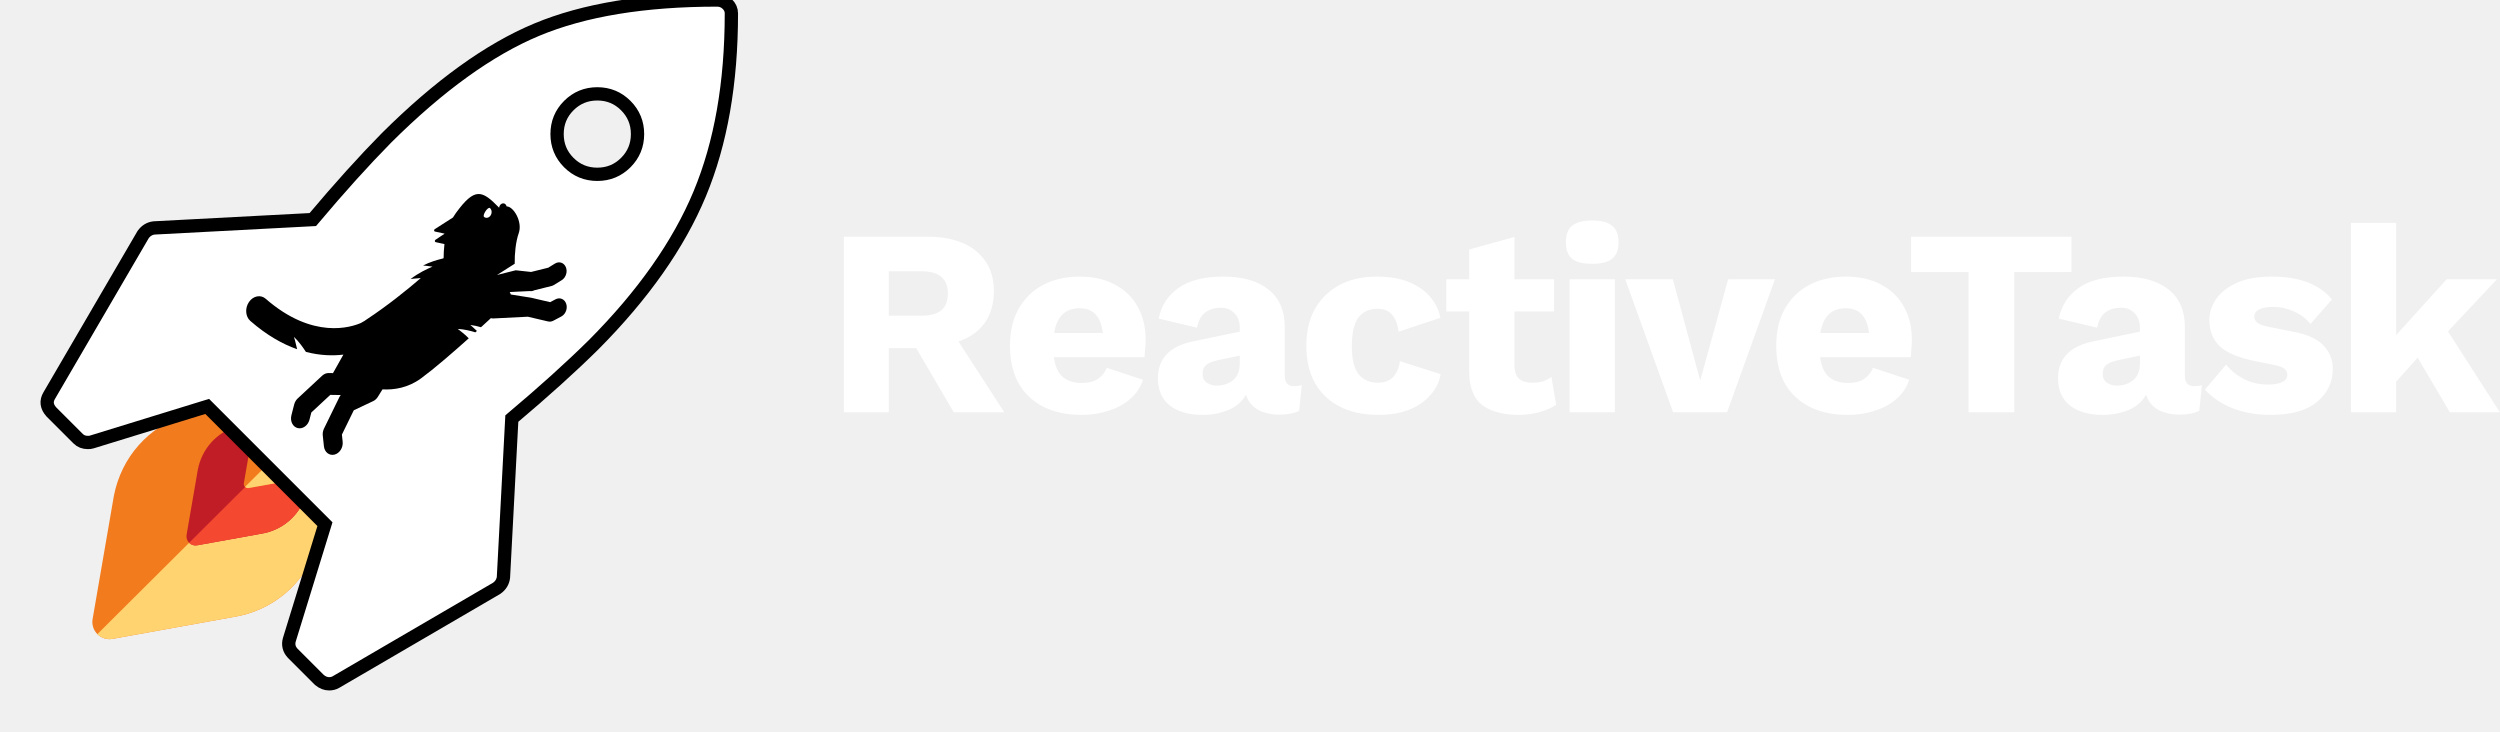
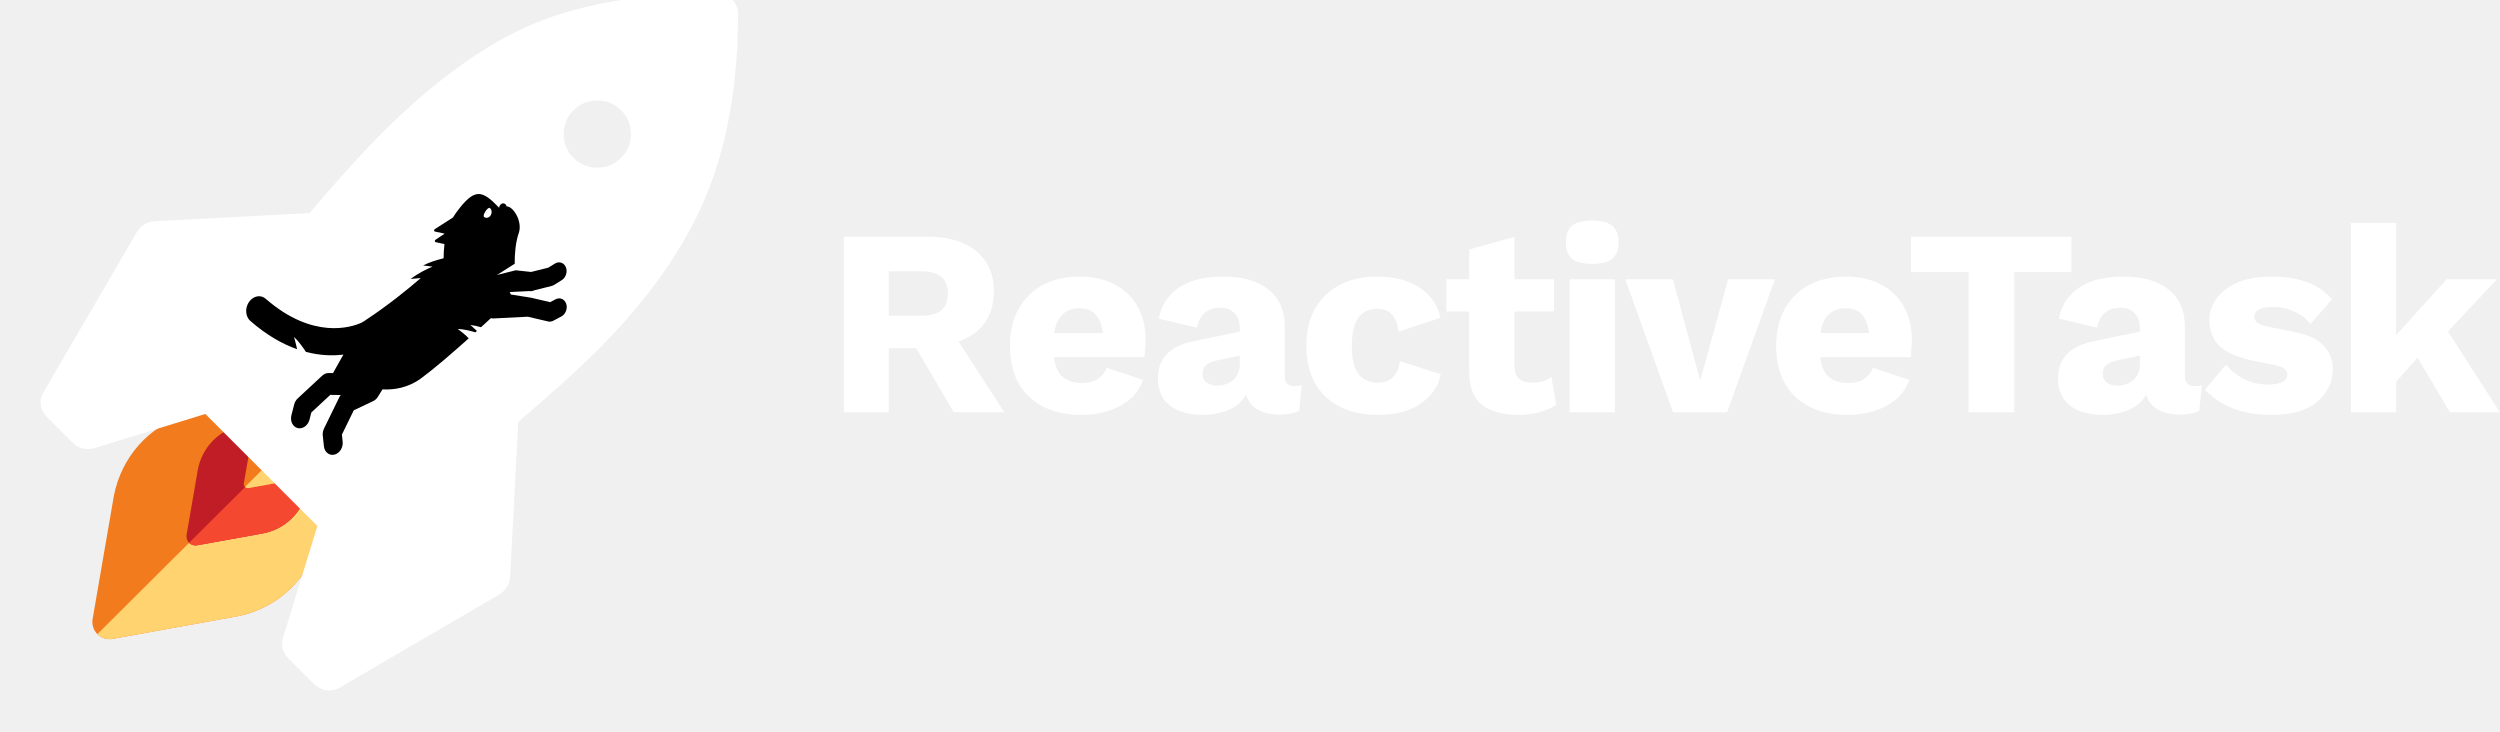
<svg xmlns="http://www.w3.org/2000/svg" width="188" height="55" viewBox="0 0 188 55" fill="none">
  <g clip-path="url(#clip0_4855_1963)">
    <path d="M8.567 37.272C8.565 37.282 8.563 37.291 8.561 37.301L6.964 46.554C6.893 46.968 7.027 47.39 7.323 47.686C7.325 47.687 7.326 47.689 7.327 47.69C7.626 47.986 8.051 48.118 8.465 48.043L17.558 46.398C20.451 45.946 22.853 43.942 23.831 41.166C24.8 38.415 24.216 35.501 22.269 33.37C22.179 33.272 22.086 33.175 21.993 33.082C21.899 32.988 21.802 32.895 21.704 32.805C19.598 30.881 16.705 30.27 13.965 31.173C11.152 32.1 9.134 34.38 8.567 37.272Z" fill="#F27B1D" />
    <path d="M7.323 47.686C7.325 47.687 7.326 47.689 7.327 47.69C7.626 47.986 8.051 48.118 8.465 48.043L17.558 46.398C20.451 45.946 22.853 43.942 23.831 41.166C24.8 38.415 24.216 35.501 22.269 33.37C22.179 33.272 22.086 33.175 21.993 33.082L7.323 47.686Z" fill="#FFD370" />
    <path d="M14.88 35.302C14.879 35.307 14.878 35.312 14.877 35.317L14.031 40.219C13.994 40.438 14.065 40.662 14.222 40.819C14.222 40.819 14.223 40.82 14.224 40.821C14.382 40.978 14.607 41.048 14.827 41.008L19.644 40.137C21.176 39.897 22.448 38.836 22.967 37.365C23.48 35.907 23.171 34.364 22.139 33.235C22.092 33.183 22.042 33.132 21.993 33.082C21.943 33.032 21.892 32.983 21.84 32.936C20.724 31.916 19.191 31.593 17.74 32.071C16.25 32.562 15.181 33.77 14.88 35.302Z" fill="#C11D26" />
    <path d="M14.222 40.819C14.222 40.819 14.223 40.82 14.224 40.821C14.382 40.978 14.607 41.048 14.827 41.008L19.644 40.136C21.176 39.897 22.448 38.835 22.967 37.364C23.48 35.907 23.171 34.364 22.139 33.235C22.092 33.183 22.043 33.131 21.993 33.082L14.222 40.819Z" fill="#F54831" />
    <path d="M18.726 34.087C18.726 34.09 18.725 34.092 18.725 34.094L18.337 36.339C18.32 36.439 18.353 36.541 18.425 36.613C18.425 36.614 18.425 36.614 18.425 36.614C18.498 36.686 18.601 36.718 18.701 36.7L20.907 36.301C21.608 36.191 22.191 35.705 22.428 35.032C22.663 34.365 22.521 33.658 22.049 33.141C22.027 33.117 22.005 33.094 21.982 33.071C21.959 33.048 21.936 33.026 21.912 33.004C21.401 32.537 20.7 32.389 20.035 32.608C19.353 32.833 18.864 33.386 18.726 34.087Z" fill="#F27B1D" />
    <path d="M18.424 36.614C18.425 36.614 18.425 36.614 18.425 36.614C18.498 36.686 18.601 36.718 18.701 36.7L20.907 36.301C21.608 36.191 22.191 35.706 22.428 35.032C22.663 34.365 22.521 33.658 22.049 33.142C22.027 33.118 22.005 33.094 21.982 33.072L18.424 36.614Z" fill="#FFD370" />
  </g>
  <path d="M54.684 0.299C54.473 0.1 54.221 0 53.927 0C48.445 0 43.918 0.745 40.347 2.237C36.776 3.729 33.016 6.439 29.067 10.366C27.387 12.068 25.538 14.116 23.522 16.511L11.58 17.141C11.244 17.183 10.971 17.351 10.761 17.645L3.703 29.745C3.451 30.165 3.503 30.575 3.86 30.974L5.877 32.99C6.066 33.179 6.307 33.274 6.601 33.274C6.728 33.274 6.822 33.263 6.885 33.242L15.582 30.563L24.436 39.418L21.757 48.113C21.653 48.492 21.737 48.828 22.009 49.122L24.026 51.139C24.257 51.327 24.499 51.422 24.751 51.422C24.94 51.422 25.108 51.379 25.255 51.295L37.355 44.238C37.649 44.028 37.817 43.755 37.859 43.419L38.489 31.477C40.884 29.46 42.932 27.612 44.633 25.931C48.374 22.171 51.035 18.385 52.621 14.573C54.207 10.76 55 6.239 55 1.008C55 0.735 54.895 0.499 54.684 0.299ZM47.059 12.226C46.472 12.813 45.757 13.108 44.917 13.108C44.077 13.108 43.363 12.814 42.774 12.226C42.187 11.637 41.892 10.923 41.892 10.083C41.892 9.243 42.186 8.528 42.774 7.94C43.362 7.352 44.077 7.058 44.917 7.058C45.757 7.058 46.471 7.352 47.059 7.94C47.647 8.528 47.942 9.243 47.942 10.083C47.942 10.923 47.648 11.637 47.059 12.226Z" fill="white" />
-   <path d="M54.684 0.299C54.473 0.1 54.221 0 53.927 0C48.445 0 43.918 0.745 40.347 2.237C36.776 3.729 33.016 6.439 29.067 10.366C27.387 12.068 25.538 14.116 23.522 16.511L11.58 17.141C11.244 17.183 10.971 17.351 10.761 17.645L3.703 29.745C3.451 30.165 3.503 30.575 3.86 30.974L5.877 32.99C6.066 33.179 6.307 33.274 6.601 33.274C6.728 33.274 6.822 33.263 6.885 33.242L15.582 30.563L24.436 39.418L21.757 48.113C21.653 48.492 21.737 48.828 22.009 49.122L24.026 51.139C24.257 51.327 24.499 51.422 24.751 51.422C24.94 51.422 25.108 51.379 25.255 51.295L37.355 44.238C37.649 44.028 37.817 43.755 37.859 43.419L38.489 31.477C40.884 29.46 42.932 27.612 44.633 25.931C48.374 22.171 51.035 18.385 52.621 14.573C54.207 10.76 55 6.239 55 1.008C55 0.735 54.895 0.499 54.684 0.299ZM47.059 12.226C46.472 12.813 45.757 13.108 44.917 13.108C44.077 13.108 43.363 12.814 42.774 12.226C42.187 11.637 41.892 10.923 41.892 10.083C41.892 9.243 42.186 8.528 42.774 7.94C43.362 7.352 44.077 7.058 44.917 7.058C45.757 7.058 46.471 7.352 47.059 7.94C47.647 8.528 47.942 9.243 47.942 10.083C47.942 10.923 47.648 11.637 47.059 12.226Z" stroke="black" />
+   <path d="M54.684 0.299C54.473 0.1 54.221 0 53.927 0C48.445 0 43.918 0.745 40.347 2.237C36.776 3.729 33.016 6.439 29.067 10.366C27.387 12.068 25.538 14.116 23.522 16.511L11.58 17.141C11.244 17.183 10.971 17.351 10.761 17.645L3.703 29.745C3.451 30.165 3.503 30.575 3.86 30.974L5.877 32.99C6.066 33.179 6.307 33.274 6.601 33.274C6.728 33.274 6.822 33.263 6.885 33.242L15.582 30.563L24.436 39.418L21.757 48.113C21.653 48.492 21.737 48.828 22.009 49.122L24.026 51.139C24.257 51.327 24.499 51.422 24.751 51.422C24.94 51.422 25.108 51.379 25.255 51.295L37.355 44.238C37.649 44.028 37.817 43.755 37.859 43.419L38.489 31.477C40.884 29.46 42.932 27.612 44.633 25.931C48.374 22.171 51.035 18.385 52.621 14.573C54.207 10.76 55 6.239 55 1.008C55 0.735 54.895 0.499 54.684 0.299ZM47.059 12.226C46.472 12.813 45.757 13.108 44.917 13.108C44.077 13.108 43.363 12.814 42.774 12.226C42.187 11.637 41.892 10.923 41.892 10.083C41.892 9.243 42.186 8.528 42.774 7.94C43.362 7.352 44.077 7.058 44.917 7.058C45.757 7.058 46.471 7.352 47.059 7.94C47.647 8.528 47.942 9.243 47.942 10.083C47.942 10.923 47.648 11.637 47.059 12.226Z" stroke="white" />
  <g clip-path="url(#clip1_4855_1963)">
    <path d="M25.768 33.218L25.711 32.681L26.604 30.853L28.067 30.161C28.206 30.095 28.328 29.984 28.416 29.841L28.762 29.281C29.636 29.329 30.68 29.169 31.653 28.459C32.608 27.762 33.981 26.578 35.249 25.442C35.028 25.188 34.422 24.735 34.422 24.735C34.899 24.758 35.376 24.875 35.748 24.992C35.787 24.957 35.826 24.922 35.864 24.887C35.629 24.66 35.368 24.437 35.368 24.437C35.644 24.469 35.918 24.532 36.171 24.608C36.433 24.369 36.683 24.14 36.916 23.924C36.974 23.942 37.036 23.951 37.099 23.948L39.693 23.817L41.218 24.174C41.346 24.204 41.483 24.184 41.608 24.119L42.211 23.801C42.394 23.705 42.526 23.525 42.585 23.323C42.629 23.169 42.631 23.001 42.579 22.847C42.461 22.489 42.103 22.337 41.781 22.506L41.371 22.723L40.036 22.411C40.011 22.402 39.984 22.396 39.956 22.391L38.416 22.147C38.392 22.092 38.365 22.03 38.334 21.961L39.816 21.889L39.854 21.893C39.966 21.905 40.076 21.882 40.176 21.831L41.478 21.506C41.538 21.491 41.597 21.466 41.653 21.432L42.24 21.07C42.405 20.969 42.521 20.801 42.575 20.614C42.624 20.445 42.621 20.26 42.554 20.095C42.414 19.75 42.047 19.627 41.733 19.82L41.23 20.13L39.939 20.451L38.782 20.325L37.374 20.679L38.706 19.833C38.695 19.101 38.776 18.196 39.011 17.526C39.308 16.681 38.62 15.518 38.097 15.521C38.097 15.521 38.097 15.521 38.097 15.521C38.083 15.454 38.051 15.392 37.999 15.349C37.877 15.248 37.697 15.288 37.597 15.439C37.56 15.495 37.54 15.558 37.535 15.621C36.233 14.275 35.695 14.085 34.282 16.021C34.201 16.131 34.128 16.243 34.061 16.357L32.691 17.235C32.622 17.28 32.63 17.395 32.704 17.412L33.437 17.57L32.746 18.032C32.677 18.078 32.687 18.194 32.761 18.21L33.423 18.356C33.38 18.712 33.363 19.067 33.359 19.415C33.329 19.426 33.298 19.437 33.268 19.448C33.268 19.448 33.268 19.448 33.268 19.448C32.858 19.545 32.313 19.708 31.814 19.967C31.814 19.967 32.197 19.998 32.527 20.051C32.13 20.216 31.455 20.533 30.878 20.982C30.878 20.982 31.297 20.927 31.644 20.911C30.592 21.815 29.131 22.994 27.568 24.023C27.498 24.069 27.434 24.116 27.369 24.163L27.375 24.152C27.375 24.152 27.291 24.198 27.153 24.282C26.435 24.6 23.534 25.57 19.976 22.463C19.602 22.137 19.042 22.247 18.724 22.709C18.407 23.17 18.452 23.809 18.826 24.135C20.067 25.218 21.256 25.879 22.344 26.261C22.264 25.865 22.108 25.334 22.108 25.334C22.467 25.68 22.776 26.108 23.003 26.462C24.082 26.745 25.041 26.761 25.823 26.667L25.041 28.058L24.713 28.053C24.54 28.051 24.367 28.122 24.226 28.253L22.387 29.963C22.26 30.08 22.168 30.24 22.122 30.416L21.915 31.225C21.801 31.668 22.013 32.101 22.389 32.193C22.764 32.284 23.161 31.998 23.274 31.557L23.412 31.019L24.837 29.695L25.623 29.706C25.584 29.756 25.547 29.809 25.518 29.869L24.366 32.227C24.287 32.39 24.253 32.573 24.272 32.749L24.358 33.557C24.404 34 24.758 34.282 25.148 34.188C25.537 34.095 25.815 33.66 25.768 33.218ZM36.402 16.312C36.252 16.188 36.692 15.521 36.842 15.645C36.991 15.769 37.014 16.019 36.892 16.203C36.771 16.387 36.551 16.436 36.402 16.312Z" fill="black" />
  </g>
  <path d="M69.76 17.8C71.333 17.8 72.553 18.167 73.42 18.9C74.3 19.633 74.74 20.62 74.74 21.86C74.74 22.847 74.507 23.66 74.04 24.3C73.587 24.927 72.933 25.387 72.08 25.68L75.52 31H71.72L68.9 26.18H66.84V31H63.46V17.8H69.76ZM69.28 23.74C69.947 23.74 70.447 23.607 70.78 23.34C71.113 23.073 71.28 22.647 71.28 22.06C71.28 20.953 70.613 20.4 69.28 20.4H66.84V23.74H69.28ZM81.352 31.2C79.686 31.2 78.366 30.747 77.392 29.84C76.432 28.933 75.952 27.653 75.952 26C75.952 24.907 76.172 23.973 76.612 23.2C77.066 22.413 77.679 21.82 78.452 21.42C79.239 21.007 80.152 20.8 81.192 20.8C82.246 20.8 83.139 21.007 83.872 21.42C84.619 21.82 85.186 22.38 85.572 23.1C85.959 23.807 86.152 24.62 86.152 25.54C86.152 25.793 86.139 26.04 86.112 26.28C86.099 26.507 86.086 26.7 86.072 26.86H79.252C79.346 27.553 79.572 28.053 79.932 28.36C80.292 28.653 80.766 28.8 81.352 28.8C81.859 28.8 82.259 28.7 82.552 28.5C82.859 28.3 83.086 28.02 83.232 27.66L85.952 28.56C85.766 29.133 85.439 29.62 84.972 30.02C84.519 30.407 83.972 30.7 83.332 30.9C82.706 31.1 82.046 31.2 81.352 31.2ZM81.192 23.18C80.112 23.18 79.472 23.8 79.272 25.04H82.932C82.786 23.8 82.206 23.18 81.192 23.18ZM93.234 24.66C93.234 24.193 93.101 23.827 92.834 23.56C92.581 23.28 92.234 23.14 91.794 23.14C91.354 23.14 90.974 23.253 90.654 23.48C90.348 23.693 90.134 24.08 90.014 24.64L87.134 23.96C87.321 23 87.814 22.233 88.614 21.66C89.414 21.087 90.541 20.8 91.994 20.8C93.461 20.8 94.594 21.127 95.394 21.78C96.208 22.42 96.614 23.36 96.614 24.6V28.26C96.614 28.78 96.848 29.04 97.314 29.04C97.554 29.04 97.748 29.013 97.894 28.96L97.694 30.9C97.294 31.087 96.808 31.18 96.234 31.18C95.608 31.18 95.068 31.06 94.614 30.82C94.161 30.567 93.854 30.187 93.694 29.68C93.414 30.2 92.968 30.587 92.354 30.84C91.754 31.08 91.114 31.2 90.434 31.2C89.408 31.2 88.588 30.967 87.974 30.5C87.374 30.02 87.074 29.333 87.074 28.44C87.074 27.72 87.288 27.127 87.714 26.66C88.154 26.18 88.841 25.847 89.774 25.66L93.234 24.94V24.66ZM90.434 28.12C90.434 28.413 90.541 28.633 90.754 28.78C90.968 28.927 91.221 29 91.514 29C91.968 29 92.368 28.867 92.714 28.6C93.061 28.32 93.234 27.887 93.234 27.3V26.74L91.614 27.08C91.214 27.16 90.914 27.28 90.714 27.44C90.528 27.587 90.434 27.813 90.434 28.12ZM103.498 20.8C104.512 20.8 105.352 20.947 106.018 21.24C106.698 21.533 107.225 21.913 107.598 22.38C107.972 22.847 108.212 23.353 108.318 23.9L105.178 24.94C105.098 24.367 104.932 23.94 104.678 23.66C104.425 23.367 104.065 23.22 103.598 23.22C102.958 23.22 102.472 23.447 102.138 23.9C101.818 24.353 101.658 25.067 101.658 26.04C101.658 27.027 101.832 27.733 102.178 28.16C102.538 28.573 103.018 28.78 103.618 28.78C104.565 28.78 105.118 28.24 105.278 27.16L108.338 28.14C108.192 29.007 107.705 29.733 106.878 30.32C106.065 30.907 104.985 31.2 103.638 31.2C101.998 31.2 100.685 30.747 99.698 29.84C98.725 28.92 98.238 27.64 98.238 26C98.238 24.907 98.458 23.973 98.898 23.2C99.352 22.427 99.972 21.833 100.758 21.42C101.545 21.007 102.458 20.8 103.498 20.8ZM116.866 21V23.42H113.886V27.44C113.886 27.92 113.999 28.267 114.226 28.48C114.466 28.68 114.793 28.78 115.206 28.78C115.526 28.78 115.799 28.747 116.026 28.68C116.253 28.6 116.466 28.487 116.666 28.34L117.026 30.44C116.693 30.667 116.266 30.853 115.746 31C115.239 31.133 114.726 31.2 114.206 31.2C113.059 31.2 112.153 30.96 111.486 30.48C110.833 29.987 110.499 29.16 110.486 28V23.42H108.766V21H110.486V18.76L113.886 17.82V21H116.866ZM119.736 19.84C119.043 19.84 118.536 19.713 118.216 19.46C117.91 19.193 117.756 18.78 117.756 18.22C117.756 17.647 117.91 17.233 118.216 16.98C118.536 16.713 119.043 16.58 119.736 16.58C120.416 16.58 120.916 16.713 121.236 16.98C121.556 17.233 121.716 17.647 121.716 18.22C121.716 18.78 121.556 19.193 121.236 19.46C120.916 19.713 120.416 19.84 119.736 19.84ZM121.436 21V31H118.036V21H121.436ZM129.957 21H133.477L129.877 31H125.817L122.217 21H125.797L127.857 28.62L129.957 21ZM138.972 31.2C137.305 31.2 135.985 30.747 135.012 29.84C134.052 28.933 133.572 27.653 133.572 26C133.572 24.907 133.792 23.973 134.232 23.2C134.685 22.413 135.299 21.82 136.072 21.42C136.859 21.007 137.772 20.8 138.812 20.8C139.865 20.8 140.759 21.007 141.492 21.42C142.239 21.82 142.805 22.38 143.192 23.1C143.579 23.807 143.772 24.62 143.772 25.54C143.772 25.793 143.759 26.04 143.732 26.28C143.719 26.507 143.705 26.7 143.692 26.86H136.872C136.965 27.553 137.192 28.053 137.552 28.36C137.912 28.653 138.385 28.8 138.972 28.8C139.479 28.8 139.879 28.7 140.172 28.5C140.479 28.3 140.705 28.02 140.852 27.66L143.572 28.56C143.385 29.133 143.059 29.62 142.592 30.02C142.139 30.407 141.592 30.7 140.952 30.9C140.325 31.1 139.665 31.2 138.972 31.2ZM138.812 23.18C137.732 23.18 137.092 23.8 136.892 25.04H140.552C140.405 23.8 139.825 23.18 138.812 23.18ZM155.774 17.8V20.46H151.474V31H148.034V20.46H143.714V17.8H155.774ZM160.923 24.66C160.923 24.193 160.789 23.827 160.523 23.56C160.269 23.28 159.923 23.14 159.483 23.14C159.043 23.14 158.663 23.253 158.343 23.48C158.036 23.693 157.823 24.08 157.703 24.64L154.823 23.96C155.009 23 155.503 22.233 156.303 21.66C157.103 21.087 158.229 20.8 159.683 20.8C161.149 20.8 162.283 21.127 163.083 21.78C163.896 22.42 164.303 23.36 164.303 24.6V28.26C164.303 28.78 164.536 29.04 165.003 29.04C165.243 29.04 165.436 29.013 165.583 28.96L165.383 30.9C164.983 31.087 164.496 31.18 163.923 31.18C163.296 31.18 162.756 31.06 162.303 30.82C161.849 30.567 161.543 30.187 161.383 29.68C161.103 30.2 160.656 30.587 160.043 30.84C159.443 31.08 158.803 31.2 158.123 31.2C157.096 31.2 156.276 30.967 155.663 30.5C155.063 30.02 154.763 29.333 154.763 28.44C154.763 27.72 154.976 27.127 155.403 26.66C155.843 26.18 156.529 25.847 157.463 25.66L160.923 24.94V24.66ZM158.123 28.12C158.123 28.413 158.229 28.633 158.443 28.78C158.656 28.927 158.909 29 159.203 29C159.656 29 160.056 28.867 160.403 28.6C160.749 28.32 160.923 27.887 160.923 27.3V26.74L159.303 27.08C158.903 27.16 158.603 27.28 158.403 27.44C158.216 27.587 158.123 27.813 158.123 28.12ZM170.725 31.2C169.725 31.2 168.798 31.04 167.945 30.72C167.091 30.387 166.378 29.913 165.805 29.3L167.405 27.42C167.738 27.847 168.178 28.207 168.725 28.5C169.285 28.78 169.905 28.92 170.585 28.92C170.998 28.92 171.338 28.86 171.605 28.74C171.871 28.62 172.005 28.433 172.005 28.18C172.005 28.007 171.938 27.86 171.805 27.74C171.671 27.62 171.405 27.52 171.005 27.44L169.605 27.16C168.351 26.907 167.458 26.533 166.925 26.04C166.405 25.533 166.145 24.873 166.145 24.06C166.145 23.513 166.311 22.993 166.645 22.5C166.978 22.007 167.491 21.6 168.185 21.28C168.878 20.96 169.765 20.8 170.845 20.8C172.911 20.8 174.418 21.373 175.365 22.52L173.745 24.36C173.425 23.96 173.011 23.647 172.505 23.42C171.998 23.193 171.491 23.08 170.985 23.08C170.011 23.08 169.525 23.327 169.525 23.82C169.525 23.993 169.605 24.147 169.765 24.28C169.938 24.413 170.251 24.52 170.705 24.6L172.525 24.96C173.551 25.16 174.291 25.507 174.745 26C175.198 26.48 175.425 27.067 175.425 27.76C175.425 28.733 175.031 29.553 174.245 30.22C173.471 30.873 172.298 31.2 170.725 31.2ZM180.189 16.76V25.2L183.989 21H187.769L184.089 24.92L187.989 31H184.229L181.809 26.9L180.189 28.7V31H176.789V16.76H180.189Z" fill="white" />
  <defs>
    <clipPath id="clip0_4855_1963">
      <rect width="20.7" height="20.7" fill="white" transform="matrix(-0.707114 -0.7071 0.707114 -0.7071 14.6372 55)" />
    </clipPath>
    <clipPath id="clip1_4855_1963">
      <rect width="21.95" height="23.162" fill="white" transform="matrix(0.276413 -0.961039 0.961042 0.276403 16.0839 31.6667)" />
    </clipPath>
  </defs>
</svg>
